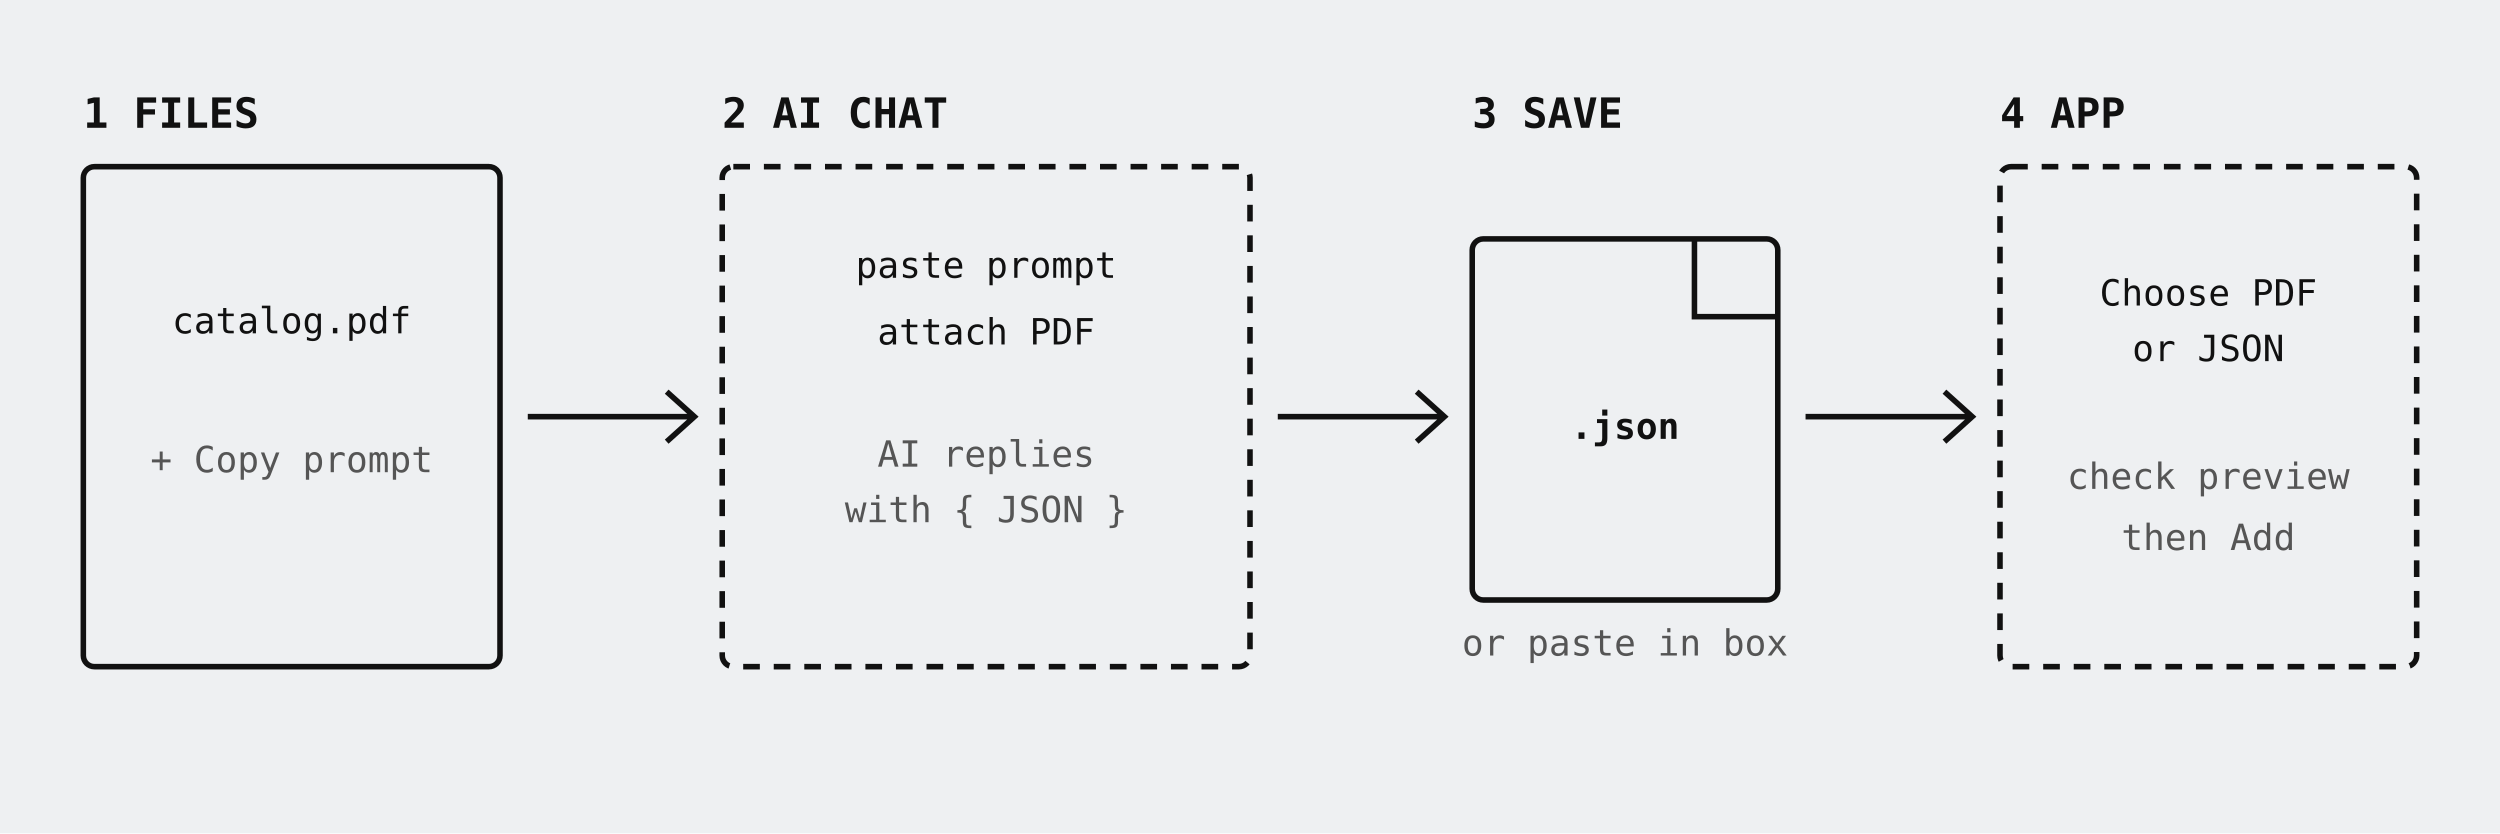
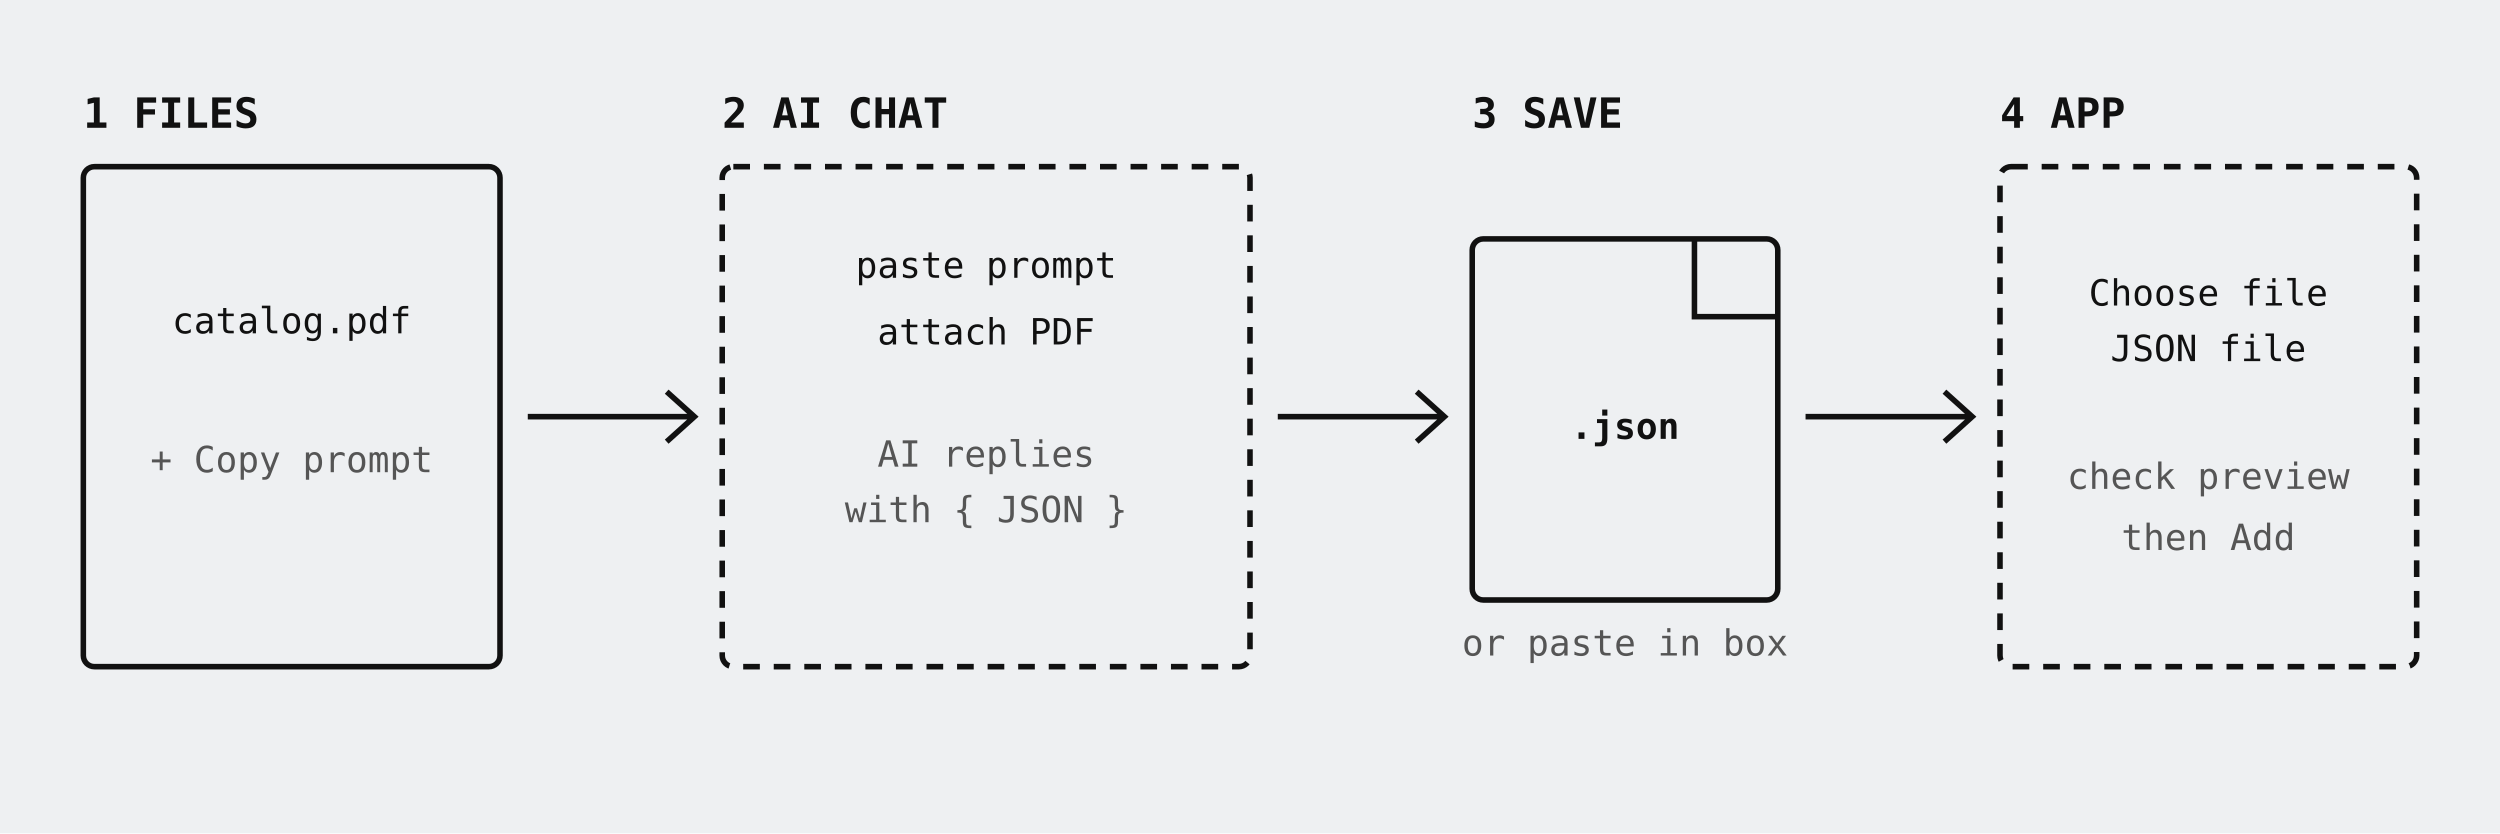
<svg xmlns="http://www.w3.org/2000/svg" viewBox="0 0 900 300" font-family="ui-monospace,Menlo,Consolas,monospace" font-size="15">
  <rect width="900" height="300" fill="#EEF0F2" />
  <g fill="none" stroke="#111" stroke-width="2">
    <rect x="30" y="60" width="150" height="180" rx="4" />
    <rect x="260" y="60" width="190" height="180" rx="4" stroke-dasharray="6 5" />
    <rect x="530" y="86" width="110" height="130" rx="4" />
    <path d="M610 86v28h30" />
    <rect x="720" y="60" width="150" height="180" rx="4" stroke-dasharray="6 5" />
    <path d="M190 150h60m-10-9 10 9-10 9M460 150h60m-10-9 10 9-10 9M650 150h60m-10-9 10 9-10 9" />
  </g>
  <g fill="#111" font-weight="700">
    <text x="30" y="46">1  FILES</text>
    <text x="260" y="46">2  AI CHAT</text>
    <text x="530" y="46">3  SAVE</text>
    <text x="720" y="46">4  APP</text>
  </g>
  <g fill="#111" font-size="13">
    <text x="105" y="120" text-anchor="middle">catalog.pdf</text>
    <text x="105" y="170" text-anchor="middle" fill="#555">+ Copy prompt</text>
    <text x="355" y="100" text-anchor="middle">paste prompt</text>
    <text x="355" y="124" text-anchor="middle">attach PDF</text>
    <text x="355" y="168" text-anchor="middle" fill="#555">AI replies</text>
    <text x="355" y="188" text-anchor="middle" fill="#555">with { JSON }</text>
    <text x="585" y="158" text-anchor="middle" font-weight="700">.json</text>
    <text x="585" y="236" text-anchor="middle" fill="#555">or paste in box</text>
-     <text x="795" y="110" text-anchor="middle">Choose PDF</text>
-     <text x="795" y="130" text-anchor="middle">or JSON</text>
+     <text x="795" y="110" text-anchor="middle">Choose file</text>
+     <text x="795" y="130" text-anchor="middle">JSON file</text>
    <text x="795" y="176" text-anchor="middle" fill="#555">check preview</text>
    <text x="795" y="198" text-anchor="middle" fill="#555">then Add</text>
  </g>
</svg>
